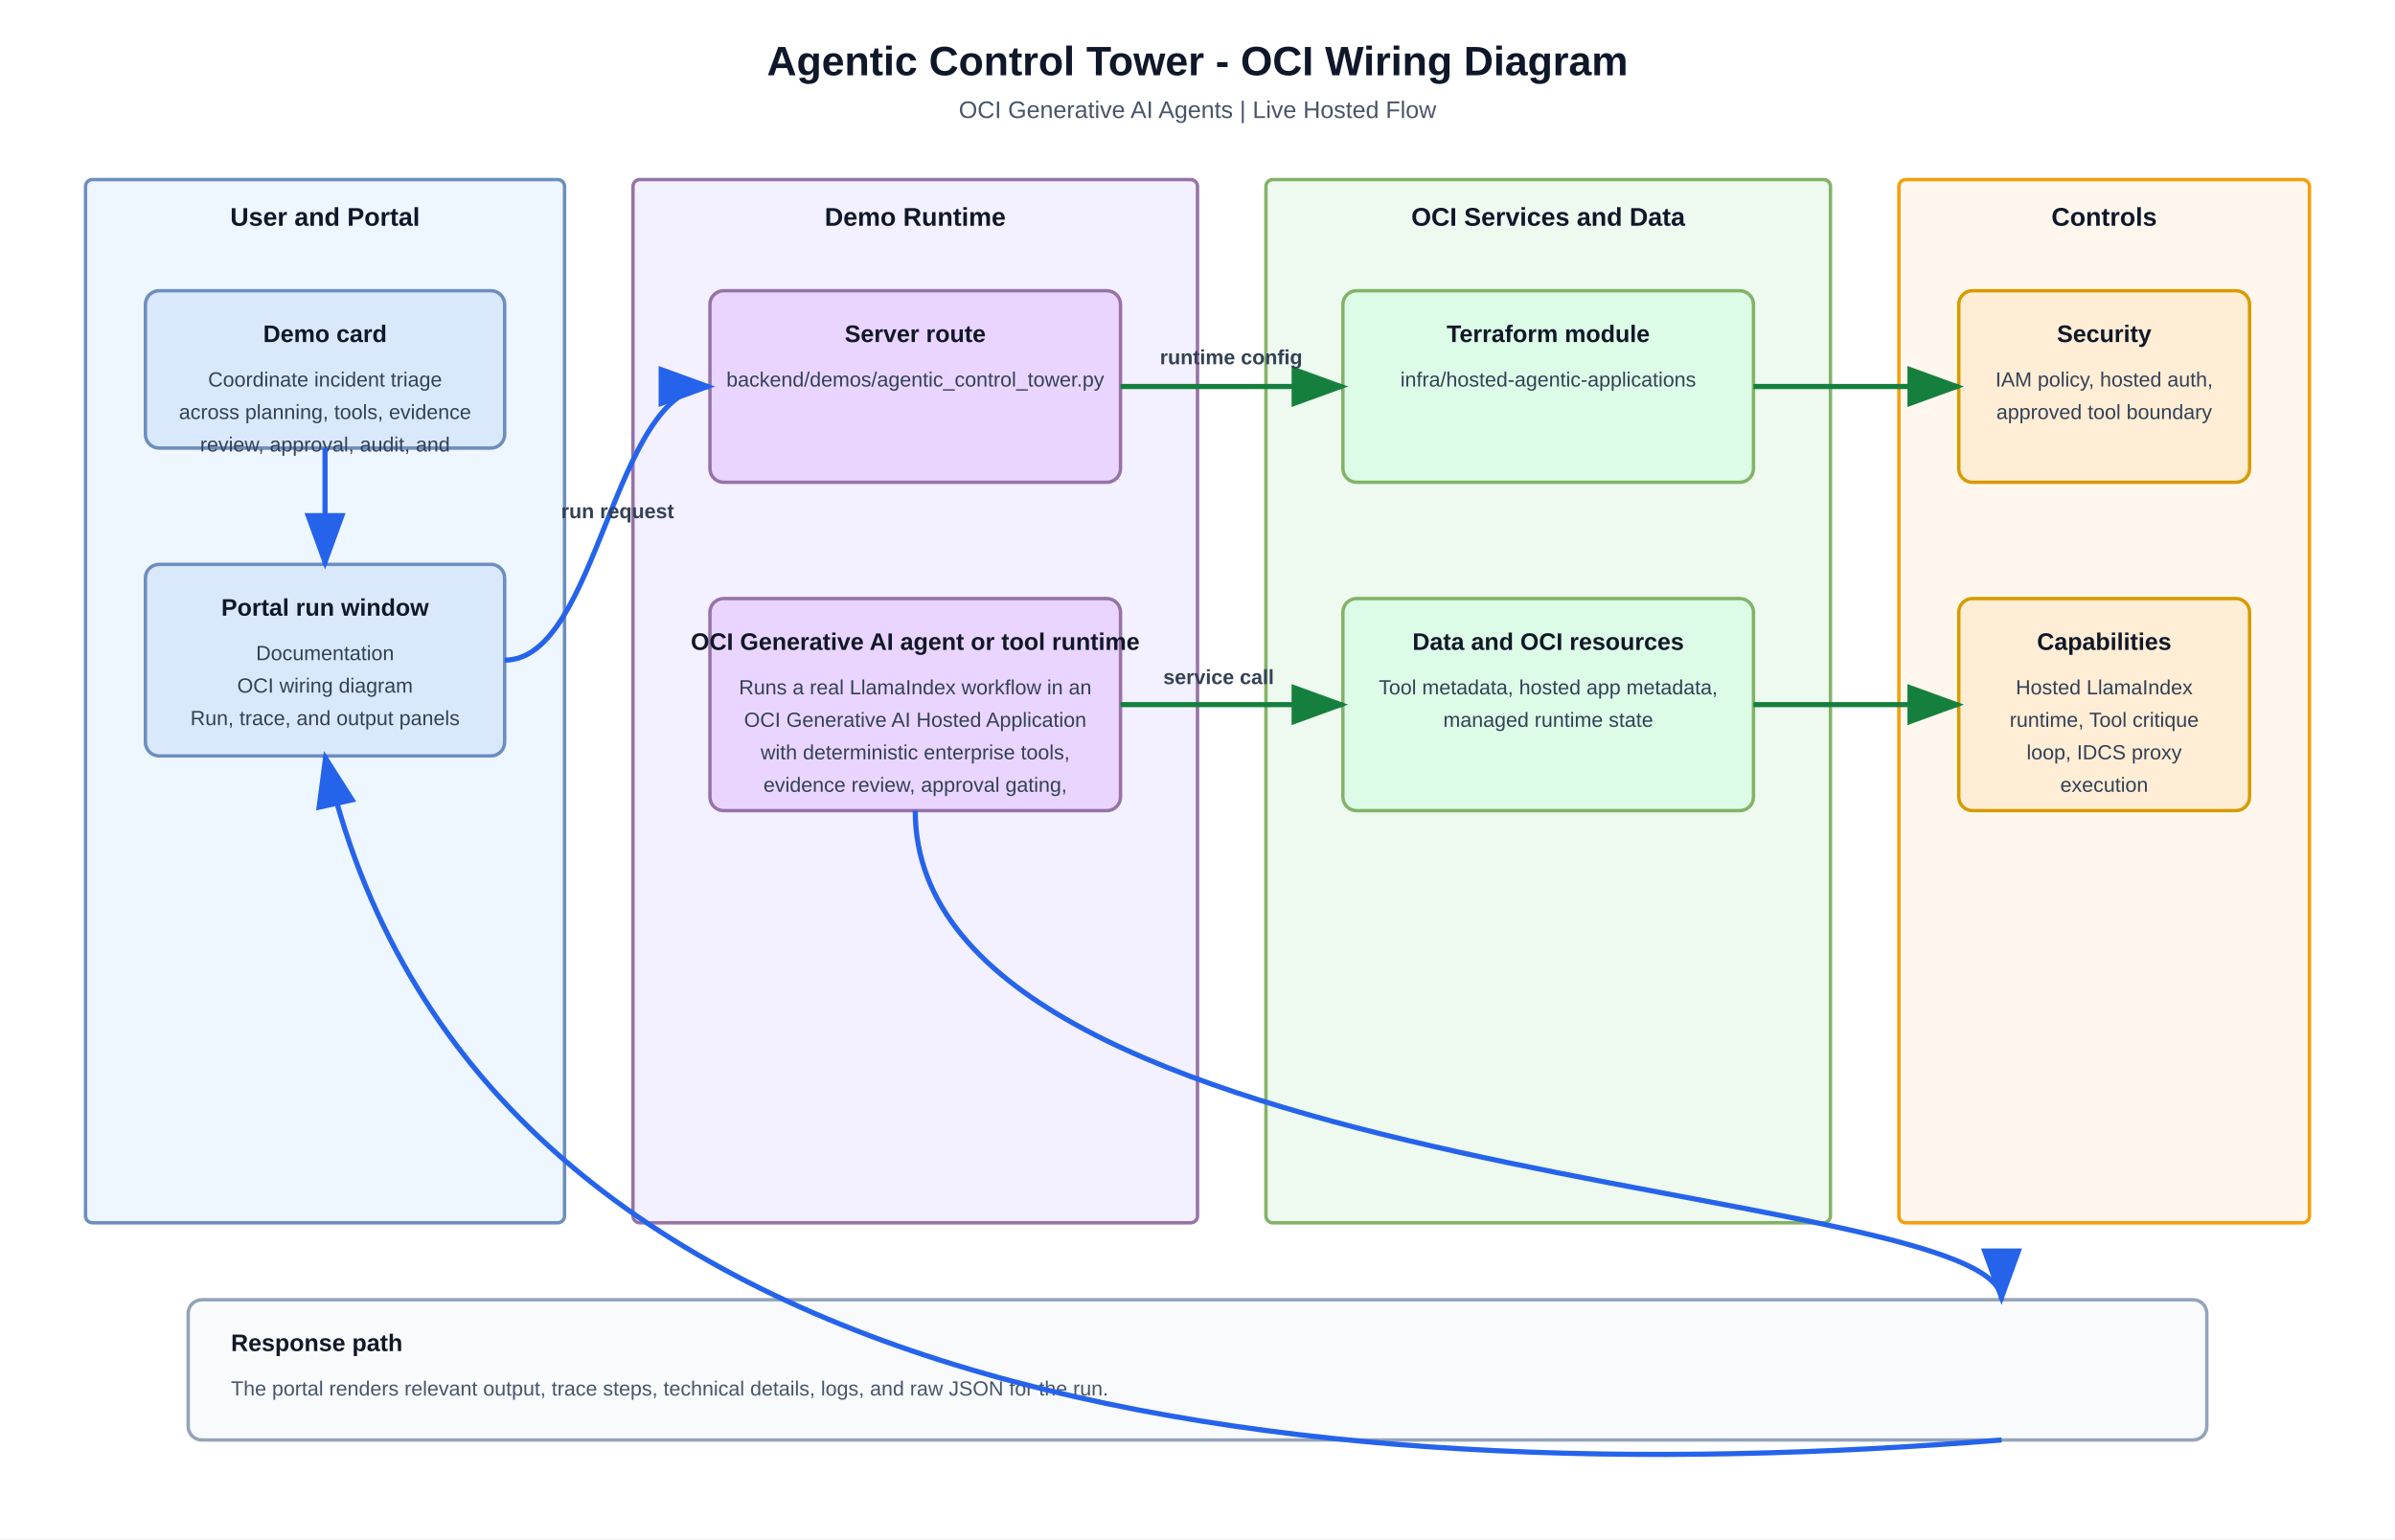
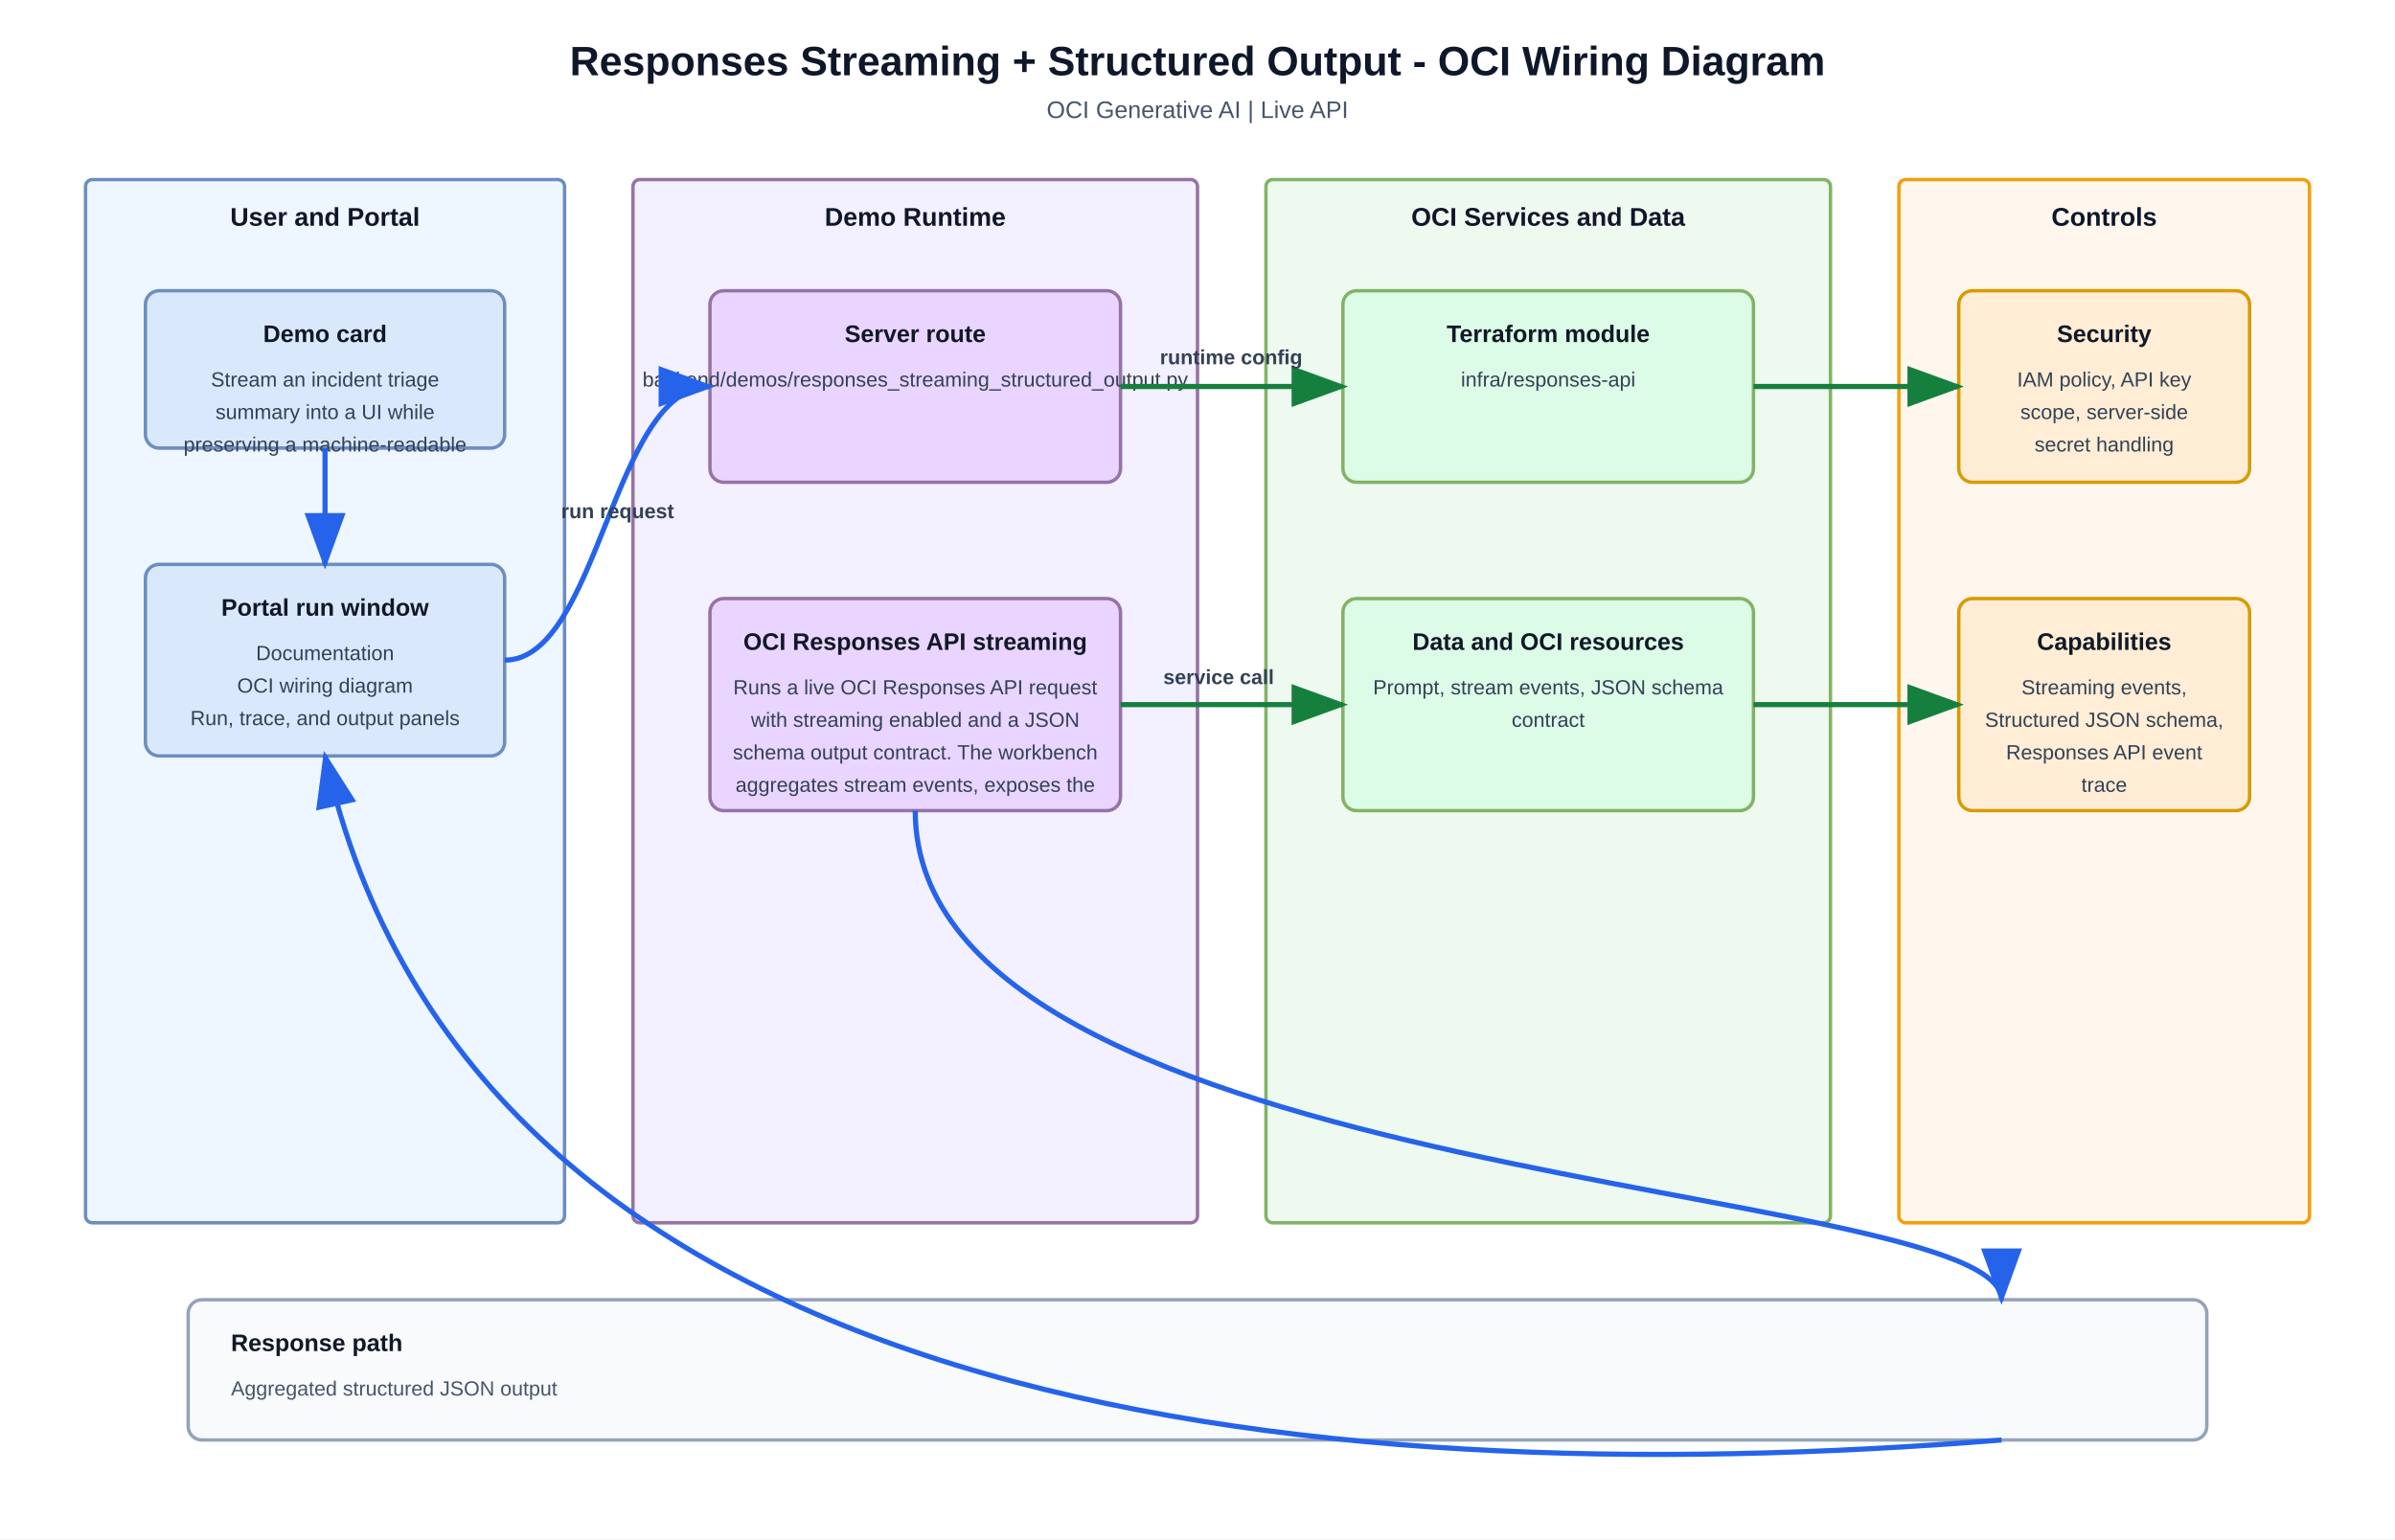
<svg xmlns="http://www.w3.org/2000/svg" width="1400" height="900" viewBox="0 0 1400 900" role="img" aria-labelledby="title desc">
  <defs>
    <marker id="arrow-blue" markerWidth="11" markerHeight="8" refX="10" refY="4" orient="auto" markerUnits="strokeWidth">
      <path d="M 0 0 L 11 4 L 0 8 z" fill="#2563eb" />
    </marker>
    <marker id="arrow-green" markerWidth="11" markerHeight="8" refX="10" refY="4" orient="auto" markerUnits="strokeWidth">
      <path d="M 0 0 L 11 4 L 0 8 z" fill="#15803d" />
    </marker>
    <style>
      .page { fill: #ffffff; }
      .title { font: 700 24px Arial, sans-serif; fill: #0f172a; }
      .subtitle { font: 14px Arial, sans-serif; fill: #475569; }
      .lane-title { font: 700 15px Arial, sans-serif; fill: #0f172a; }
      .box-title { font: 700 14px Arial, sans-serif; fill: #111827; }
      .box-text { font: 12px Arial, sans-serif; fill: #334155; }
      .note-text { font: 12px Arial, sans-serif; fill: #475569; }
      .edge-label { font: 700 12px Arial, sans-serif; fill: #334155; }
      .lane { stroke-width: 2; rx: 4; ry: 4; }
      .lane-portal { fill: #eef6ff; stroke: #6c8ebf; }
      .lane-runtime { fill: #f3f0ff; stroke: #9673a6; }
      .lane-oci { fill: #eef9f0; stroke: #82b366; }
      .lane-controls { fill: #fff7ed; stroke: #f59e0b; }
      .box-outline { stroke-width: 2; rx: 8; ry: 8; }
      .box-blue { fill: #dae8fc; stroke: #6c8ebf; }
      .box-purple { fill: #e9d5ff; stroke: #9673a6; }
      .box-green { fill: #dcfce7; stroke: #82b366; }
      .box-orange { fill: #ffedd5; stroke: #d79b00; }
      .box-gray { fill: #f8fafc; stroke: #94a3b8; }
      .edge-blue { stroke: #2563eb; stroke-width: 3; fill: none; marker-end: url(#arrow-blue); }
      .edge-green { stroke: #15803d; stroke-width: 3; fill: none; marker-end: url(#arrow-green); }
    </style>
  </defs>
  <rect class="page" width="1400" height="900" />
-   <text class="title" x="700" y="44" text-anchor="middle">Agentic Control Tower - OCI Wiring Diagram</text>
-   <text class="subtitle" x="700" y="69" text-anchor="middle">OCI Generative AI Agents | Live Hosted Flow</text>
+   <text class="title" x="700" y="44" text-anchor="middle">Responses Streaming + Structured Output - OCI Wiring Diagram</text>
+   <text class="subtitle" x="700" y="69" text-anchor="middle">OCI Generative AI | Live API</text>
  <rect class="lane lane-portal" x="50" y="105" width="280" height="610" />
  <rect class="lane lane-runtime" x="370" y="105" width="330" height="610" />
  <rect class="lane lane-oci" x="740" y="105" width="330" height="610" />
  <rect class="lane lane-controls" x="1110" y="105" width="240" height="610" />
  <text class="lane-title" x="190" y="132" text-anchor="middle">User and Portal</text>
  <text class="lane-title" x="535" y="132" text-anchor="middle">Demo Runtime</text>
  <text class="lane-title" x="905" y="132" text-anchor="middle">OCI Services and Data</text>
  <text class="lane-title" x="1230" y="132" text-anchor="middle">Controls</text>
  <rect class="box-outline box-blue" x="85" y="170" width="210" height="92" />
  <text class="box-title" x="190" y="200" text-anchor="middle">Demo card</text>
-   <text class="box-text" x="190" y="226" text-anchor="middle">Coordinate incident triage</text>
-   <text class="box-text" x="190" y="245" text-anchor="middle">across planning, tools, evidence</text>
-   <text class="box-text" x="190" y="264" text-anchor="middle">review, approval, audit, and</text>
+   <text class="box-text" x="190" y="226" text-anchor="middle">Stream an incident triage</text>
+   <text class="box-text" x="190" y="245" text-anchor="middle">summary into a UI while</text>
+   <text class="box-text" x="190" y="264" text-anchor="middle">preserving a machine-readable</text>
  <rect class="box-outline box-blue" x="85" y="330" width="210" height="112" />
  <text class="box-title" x="190" y="360" text-anchor="middle">Portal run window</text>
  <text class="box-text" x="190" y="386" text-anchor="middle">Documentation</text>
  <text class="box-text" x="190" y="405" text-anchor="middle">OCI wiring diagram</text>
  <text class="box-text" x="190" y="424" text-anchor="middle">Run, trace, and output panels</text>
  <rect class="box-outline box-purple" x="415" y="170" width="240" height="112" />
  <text class="box-title" x="535" y="200" text-anchor="middle">Server route</text>
-   <text class="box-text" x="535" y="226" text-anchor="middle">backend/demos/agentic_control_tower.py</text>
+   <text class="box-text" x="535" y="226" text-anchor="middle">backend/demos/responses_streaming_structured_output.py</text>
  <rect class="box-outline box-purple" x="415" y="350" width="240" height="124" />
-   <text class="box-title" x="535" y="380" text-anchor="middle">OCI Generative AI agent or tool runtime</text>
-   <text class="box-text" x="535" y="406" text-anchor="middle">Runs a real LlamaIndex workflow in an</text>
-   <text class="box-text" x="535" y="425" text-anchor="middle">OCI Generative AI Hosted Application</text>
-   <text class="box-text" x="535" y="444" text-anchor="middle">with deterministic enterprise tools,</text>
-   <text class="box-text" x="535" y="463" text-anchor="middle">evidence review, approval gating,</text>
+   <text class="box-title" x="535" y="380" text-anchor="middle">OCI Responses API streaming</text>
+   <text class="box-text" x="535" y="406" text-anchor="middle">Runs a live OCI Responses API request</text>
+   <text class="box-text" x="535" y="425" text-anchor="middle">with streaming enabled and a JSON</text>
+   <text class="box-text" x="535" y="444" text-anchor="middle">schema output contract. The workbench</text>
+   <text class="box-text" x="535" y="463" text-anchor="middle">aggregates stream events, exposes the</text>
  <rect class="box-outline box-green" x="785" y="170" width="240" height="112" />
  <text class="box-title" x="905" y="200" text-anchor="middle">Terraform module</text>
-   <text class="box-text" x="905" y="226" text-anchor="middle">infra/hosted-agentic-applications</text>
+   <text class="box-text" x="905" y="226" text-anchor="middle">infra/responses-api</text>
  <rect class="box-outline box-green" x="785" y="350" width="240" height="124" />
  <text class="box-title" x="905" y="380" text-anchor="middle">Data and OCI resources</text>
-   <text class="box-text" x="905" y="406" text-anchor="middle">Tool metadata, hosted app metadata,</text>
-   <text class="box-text" x="905" y="425" text-anchor="middle">managed runtime state</text>
+   <text class="box-text" x="905" y="406" text-anchor="middle">Prompt, stream events, JSON schema</text>
+   <text class="box-text" x="905" y="425" text-anchor="middle">contract</text>
  <rect class="box-outline box-orange" x="1145" y="170" width="170" height="112" />
  <text class="box-title" x="1230" y="200" text-anchor="middle">Security</text>
-   <text class="box-text" x="1230" y="226" text-anchor="middle">IAM policy, hosted auth,</text>
-   <text class="box-text" x="1230" y="245" text-anchor="middle">approved tool boundary</text>
+   <text class="box-text" x="1230" y="226" text-anchor="middle">IAM policy, API key</text>
+   <text class="box-text" x="1230" y="245" text-anchor="middle">scope, server-side</text>
+   <text class="box-text" x="1230" y="264" text-anchor="middle">secret handling</text>
  <rect class="box-outline box-orange" x="1145" y="350" width="170" height="124" />
  <text class="box-title" x="1230" y="380" text-anchor="middle">Capabilities</text>
-   <text class="box-text" x="1230" y="406" text-anchor="middle">Hosted LlamaIndex</text>
-   <text class="box-text" x="1230" y="425" text-anchor="middle">runtime, Tool critique</text>
-   <text class="box-text" x="1230" y="444" text-anchor="middle">loop, IDCS proxy</text>
-   <text class="box-text" x="1230" y="463" text-anchor="middle">execution</text>
+   <text class="box-text" x="1230" y="406" text-anchor="middle">Streaming events,</text>
+   <text class="box-text" x="1230" y="425" text-anchor="middle">Structured JSON schema,</text>
+   <text class="box-text" x="1230" y="444" text-anchor="middle">Responses API event</text>
+   <text class="box-text" x="1230" y="463" text-anchor="middle">trace</text>
  <rect class="box-outline box-gray" x="110" y="760" width="1180" height="82" />
  <text class="box-title" x="135" y="790">Response path</text>
-   <text class="note-text" x="135" y="816" text-anchor="start">The portal renders relevant output, trace steps, technical details, logs, and raw JSON for the run.</text>
+   <text class="note-text" x="135" y="816" text-anchor="start">Aggregated structured JSON output</text>
  <path class="edge-blue" d="M190 262 L190 330" />
  <path class="edge-blue" d="M295 386 C350 386 358 226 415 226" />
  <text class="edge-label" x="328" y="303">run request</text>
  <path class="edge-green" d="M655 226 C710 226 728 226 785 226" />
  <text class="edge-label" x="678" y="213">runtime config</text>
  <path class="edge-green" d="M655 412 C710 412 728 412 785 412" />
  <text class="edge-label" x="680" y="400">service call</text>
  <path class="edge-green" d="M1025 412 C1080 412 1092 412 1145 412" />
  <path class="edge-green" d="M1025 226 C1080 226 1092 226 1145 226" />
  <path class="edge-blue" d="M535 474 C535 695 1170 690 1170 760" />
  <path class="edge-blue" d="M1170 842 C760 875 275 825 190 442" />
</svg>
